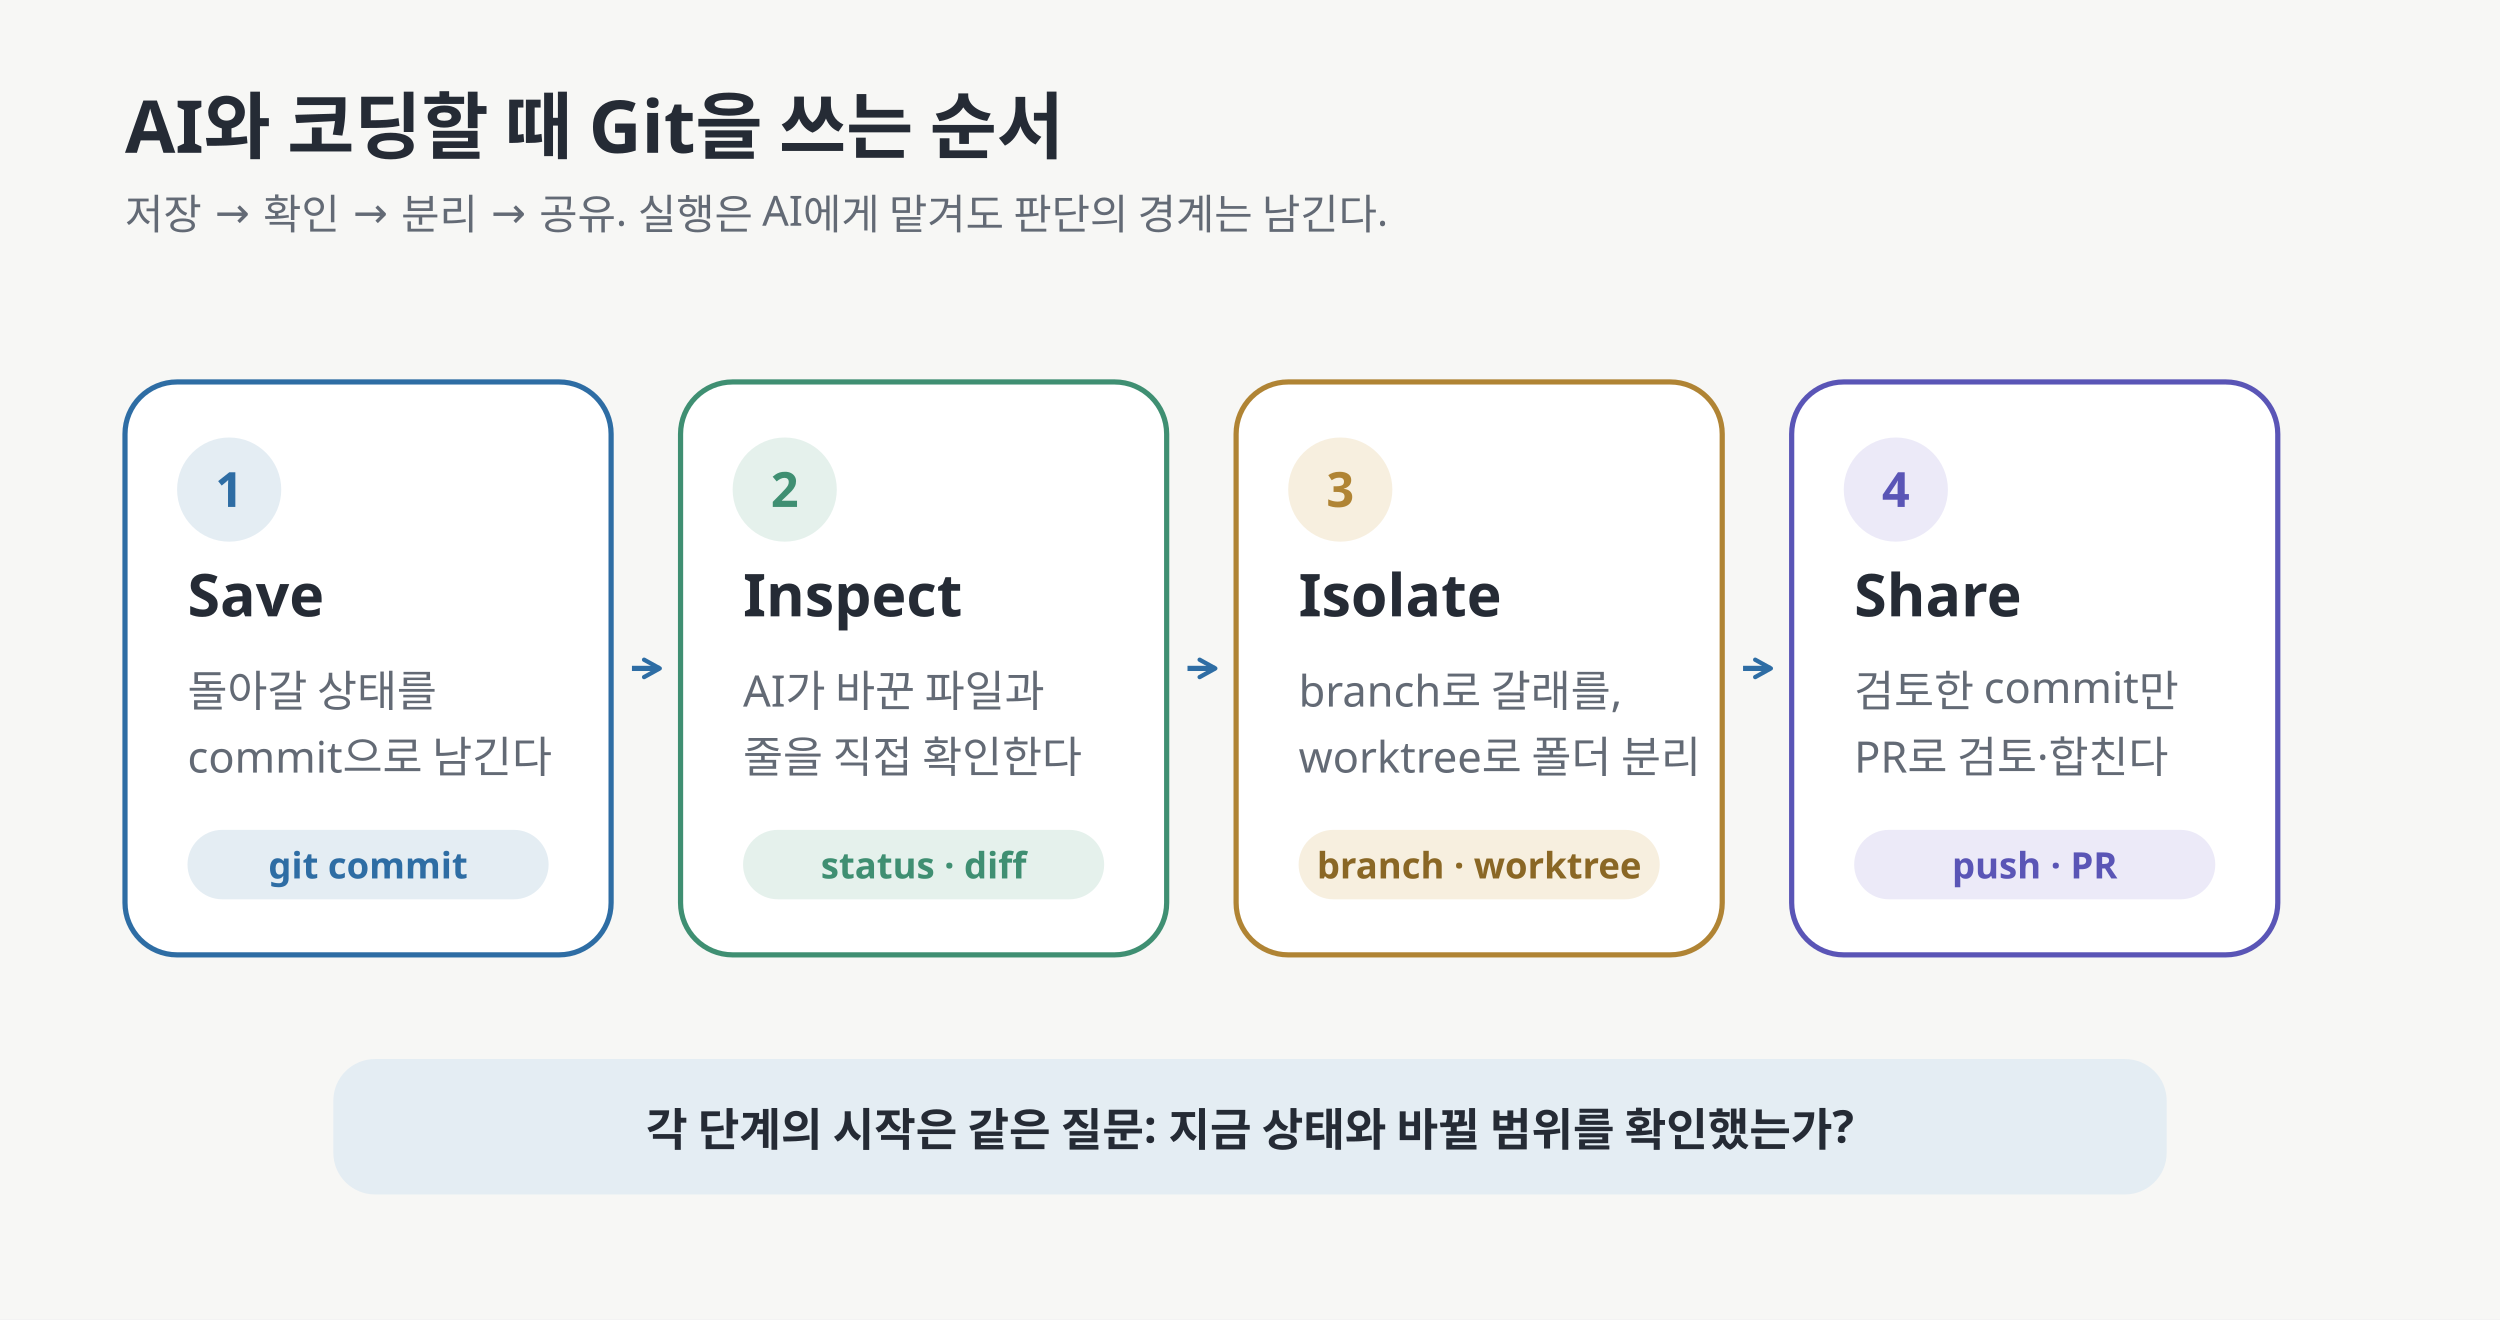
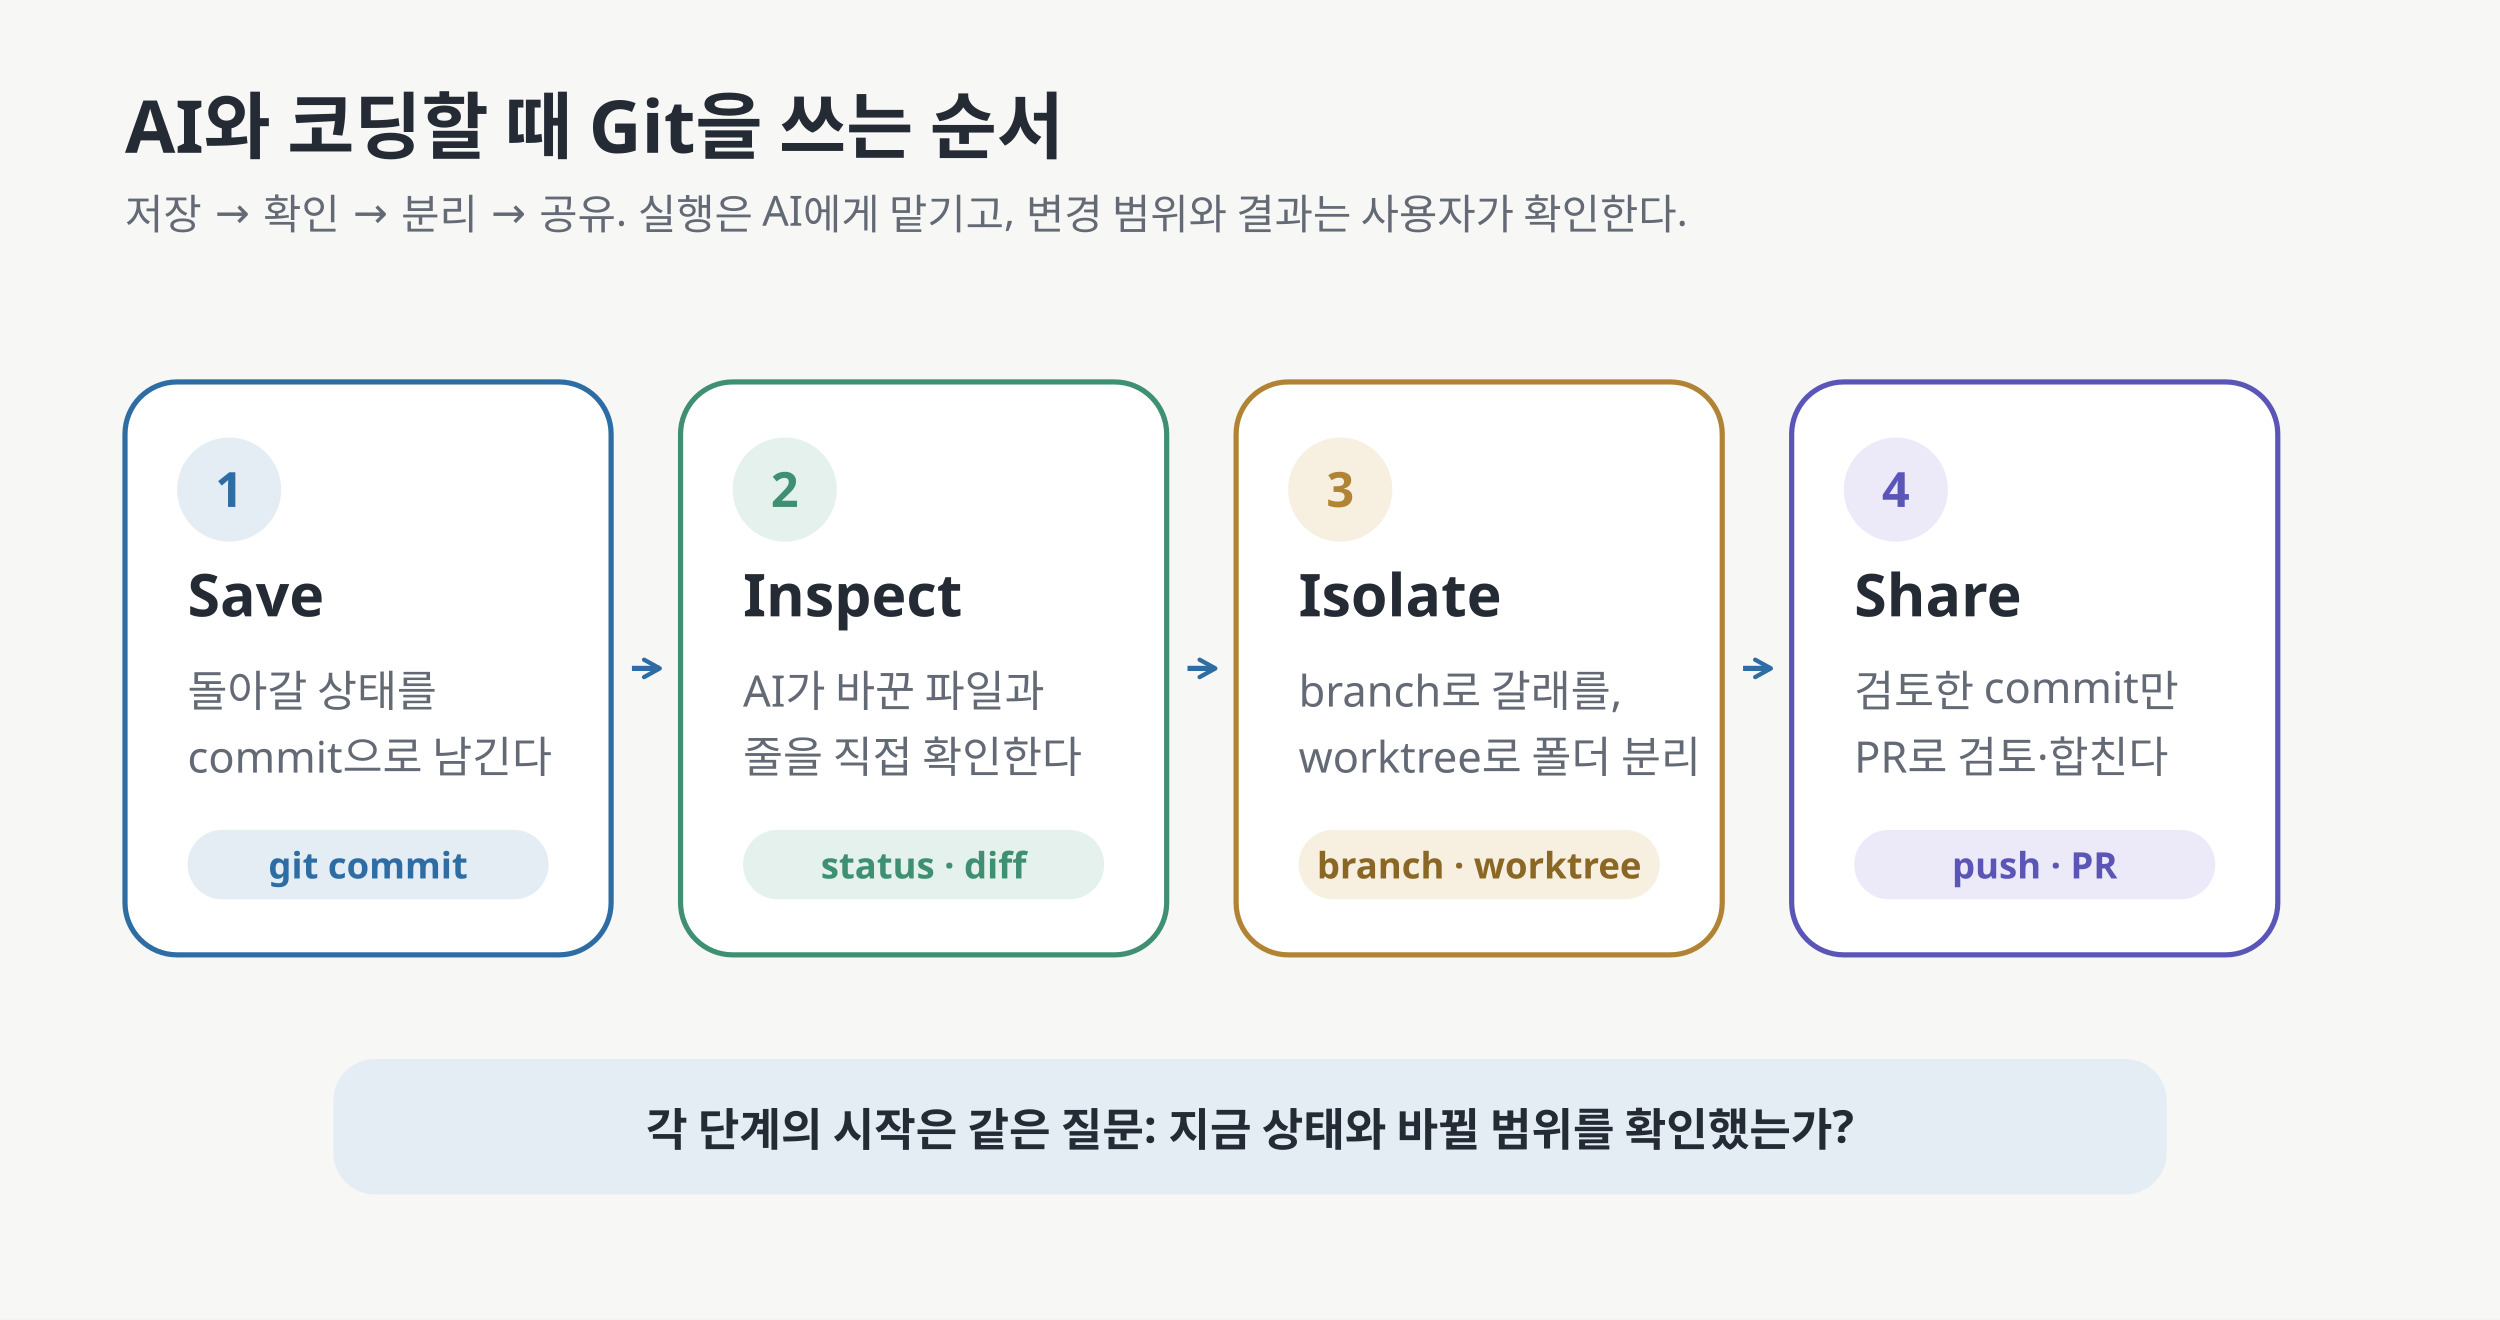
<svg xmlns="http://www.w3.org/2000/svg" width="1440" height="760" viewBox="0 0 1440 760" role="img" aria-labelledby="title desc">
  <defs>
    <marker id="arrow" markerWidth="14" markerHeight="14" refX="11" refY="7" orient="auto" markerUnits="userSpaceOnUse">
      <path d="M2 2 L11 7 L2 12" fill="none" stroke="#2E6DA4" stroke-width="2.5" stroke-linecap="round" stroke-linejoin="round" />
    </marker>
  </defs>
  <rect width="1440" height="760" fill="#F7F7F5" data-fill-role="canvas" />
  <text x="72" y="88" fill="#252B35" data-fill-role="ink" font-family="Pretendard, Apple SD Gothic Neo, sans-serif" font-size="42" font-weight="700">AI와 코딩할 때 Git을 쓰는 순서</text>
-   <text x="72" y="132" fill="#636A75" data-fill-role="muted" font-family="Pretendard, Apple SD Gothic Neo, sans-serif" font-size="24">저장 → 확인 → 분리 → 공유. 실행은 AI에게 맡겨도 판단의 경계는 남긴다.</text>
+   <text x="72" y="132" fill="#636A75" data-fill-role="muted" font-family="Pretendard, Apple SD Gothic Neo, sans-serif" font-size="24">저장 → 확인 → 분리 → 공유. 실행은 AI에게 맡기고, 변경 범위와 결과는 사용자가 확인한다.</text>
  <g font-family="Pretendard, Apple SD Gothic Neo, sans-serif">
    <rect x="72" y="220" width="280" height="330" rx="30" fill="#FFFFFF" stroke="#2E6DA4" stroke-width="3" data-fill-role="surface" data-stroke-role="focus" />
    <circle cx="132" cy="282" r="30" fill="#E4EDF3" data-fill-role="surface-tint" />
    <text x="132" y="292" text-anchor="middle" fill="#2E6DA4" data-fill-role="focus" font-size="28" font-weight="700">1</text>
    <text x="108" y="355" fill="#252B35" data-fill-role="ink" font-size="34" font-weight="700">Save</text>
    <text x="108" y="407" fill="#636A75" data-fill-role="muted" font-size="25">돌아갈 상태를</text>
    <text x="108" y="445" fill="#636A75" data-fill-role="muted" font-size="25">commit으로 남긴다</text>
    <rect x="108" y="478" width="208" height="40" rx="20" fill="#E4EDF3" data-fill-role="surface-tint" />
    <text x="212" y="506" text-anchor="middle" fill="#2E6DA4" data-fill-role="focus" font-size="21" font-weight="650">git commit</text>
    <rect x="392" y="220" width="280" height="330" rx="30" fill="#FFFFFF" stroke="#3F8F72" stroke-width="3" data-fill-role="surface" data-stroke-role="positive" />
    <circle cx="452" cy="282" r="30" fill="#E5F1EC" data-fill-role="surface-tint" />
    <text x="452" y="292" text-anchor="middle" fill="#3F8F72" data-fill-role="positive" font-size="28" font-weight="700">2</text>
    <text x="428" y="355" fill="#252B35" data-fill-role="ink" font-size="34" font-weight="700">Inspect</text>
    <text x="428" y="407" fill="#636A75" data-fill-role="muted" font-size="25">AI가 바꾼 파일과</text>
    <text x="428" y="445" fill="#636A75" data-fill-role="muted" font-size="25">줄을 직접 확인한다</text>
    <rect x="428" y="478" width="208" height="40" rx="20" fill="#E5F1EC" data-fill-role="surface-tint" />
    <text x="532" y="506" text-anchor="middle" fill="#3F8F72" data-fill-role="positive" font-size="21" font-weight="650">status · diff</text>
    <rect x="712" y="220" width="280" height="330" rx="30" fill="#FFFFFF" stroke="#B08434" stroke-width="3" data-fill-role="surface" data-stroke-role="warning" />
    <circle cx="772" cy="282" r="30" fill="#F7EFDF" data-fill-role="surface-tint" />
    <text x="772" y="292" text-anchor="middle" fill="#B08434" data-fill-role="warning" font-size="28" font-weight="700">3</text>
    <text x="748" y="355" fill="#252B35" data-fill-role="ink" font-size="34" font-weight="700">Isolate</text>
    <text x="748" y="407" fill="#636A75" data-fill-role="muted" font-size="25">branch로 갈래를,</text>
    <text x="748" y="445" fill="#636A75" data-fill-role="muted" font-size="25">worktree로 폴더 분리</text>
    <rect x="748" y="478" width="208" height="40" rx="20" fill="#F7EFDF" data-fill-role="surface-tint" />
    <text x="852" y="506" text-anchor="middle" fill="#8A6725" data-fill-role="warning" font-size="21" font-weight="650">branch · worktree</text>
    <rect x="1032" y="220" width="280" height="330" rx="30" fill="#FFFFFF" stroke="#5A55B6" stroke-width="3" data-fill-role="surface" data-stroke-role="edge" />
    <circle cx="1092" cy="282" r="30" fill="#ECEAF8" data-fill-role="surface-tint" />
    <text x="1092" y="292" text-anchor="middle" fill="#5A55B6" data-fill-role="edge" font-size="28" font-weight="700">4</text>
    <text x="1068" y="355" fill="#252B35" data-fill-role="ink" font-size="34" font-weight="700">Share</text>
    <text x="1068" y="407" fill="#636A75" data-fill-role="muted" font-size="25">검토한 commit만</text>
    <text x="1068" y="445" fill="#636A75" data-fill-role="muted" font-size="25">PR로 검토·합친다</text>
    <rect x="1068" y="478" width="208" height="40" rx="20" fill="#ECEAF8" data-fill-role="surface-tint" />
    <text x="1172" y="506" text-anchor="middle" fill="#5A55B6" data-fill-role="edge" font-size="21" font-weight="650">push · PR</text>
  </g>
  <path d="M364 385 H380" fill="none" stroke="#2E6DA4" stroke-width="3" marker-end="url(#arrow)" data-stroke-role="focus" />
  <path d="M684 385 H700" fill="none" stroke="#2E6DA4" stroke-width="3" marker-end="url(#arrow)" data-stroke-role="focus" />
  <path d="M1004 385 H1020" fill="none" stroke="#2E6DA4" stroke-width="3" marker-end="url(#arrow)" data-stroke-role="focus" />
  <rect x="192" y="610" width="1056" height="78" rx="24" fill="#E4EDF3" data-fill-role="surface-tint" />
  <text x="720" y="660" text-anchor="middle" fill="#252B35" data-fill-role="ink" font-family="Pretendard, Apple SD Gothic Neo, sans-serif" font-size="26" font-weight="650">각 단계의 시작은 같은 질문: 지금 상태와 바뀔 범위를 확인했는가?</text>
</svg>
